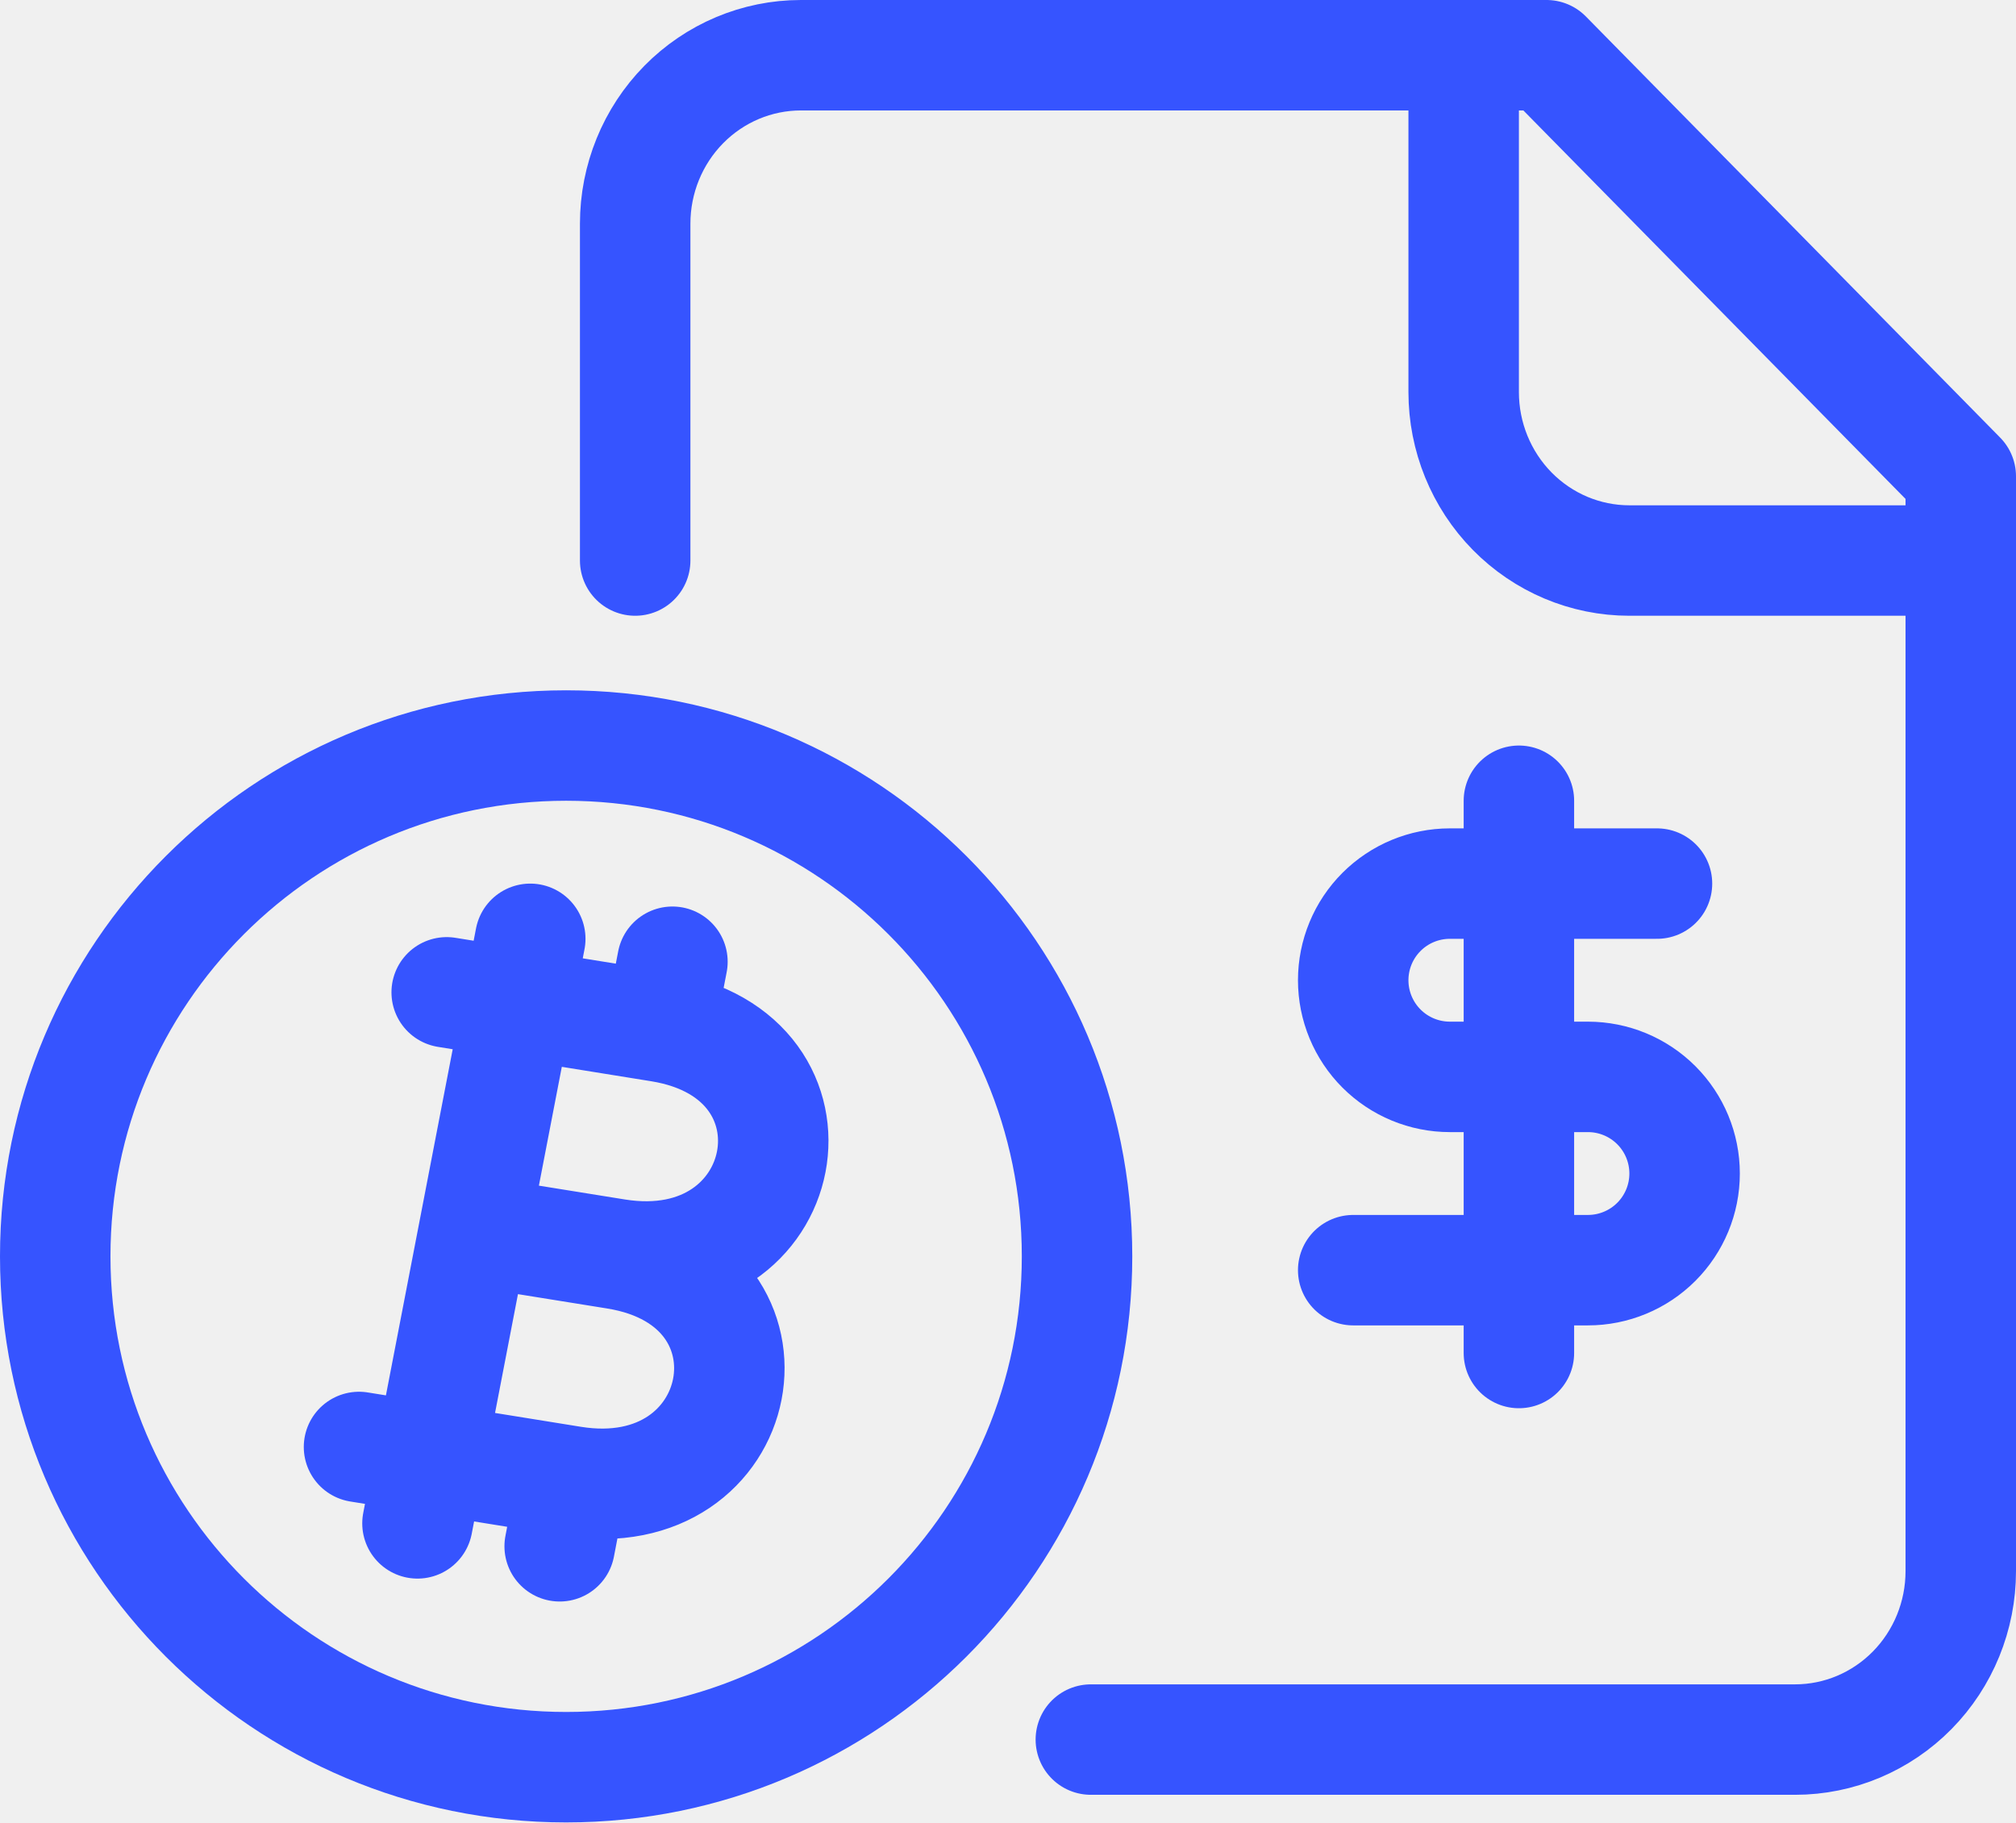
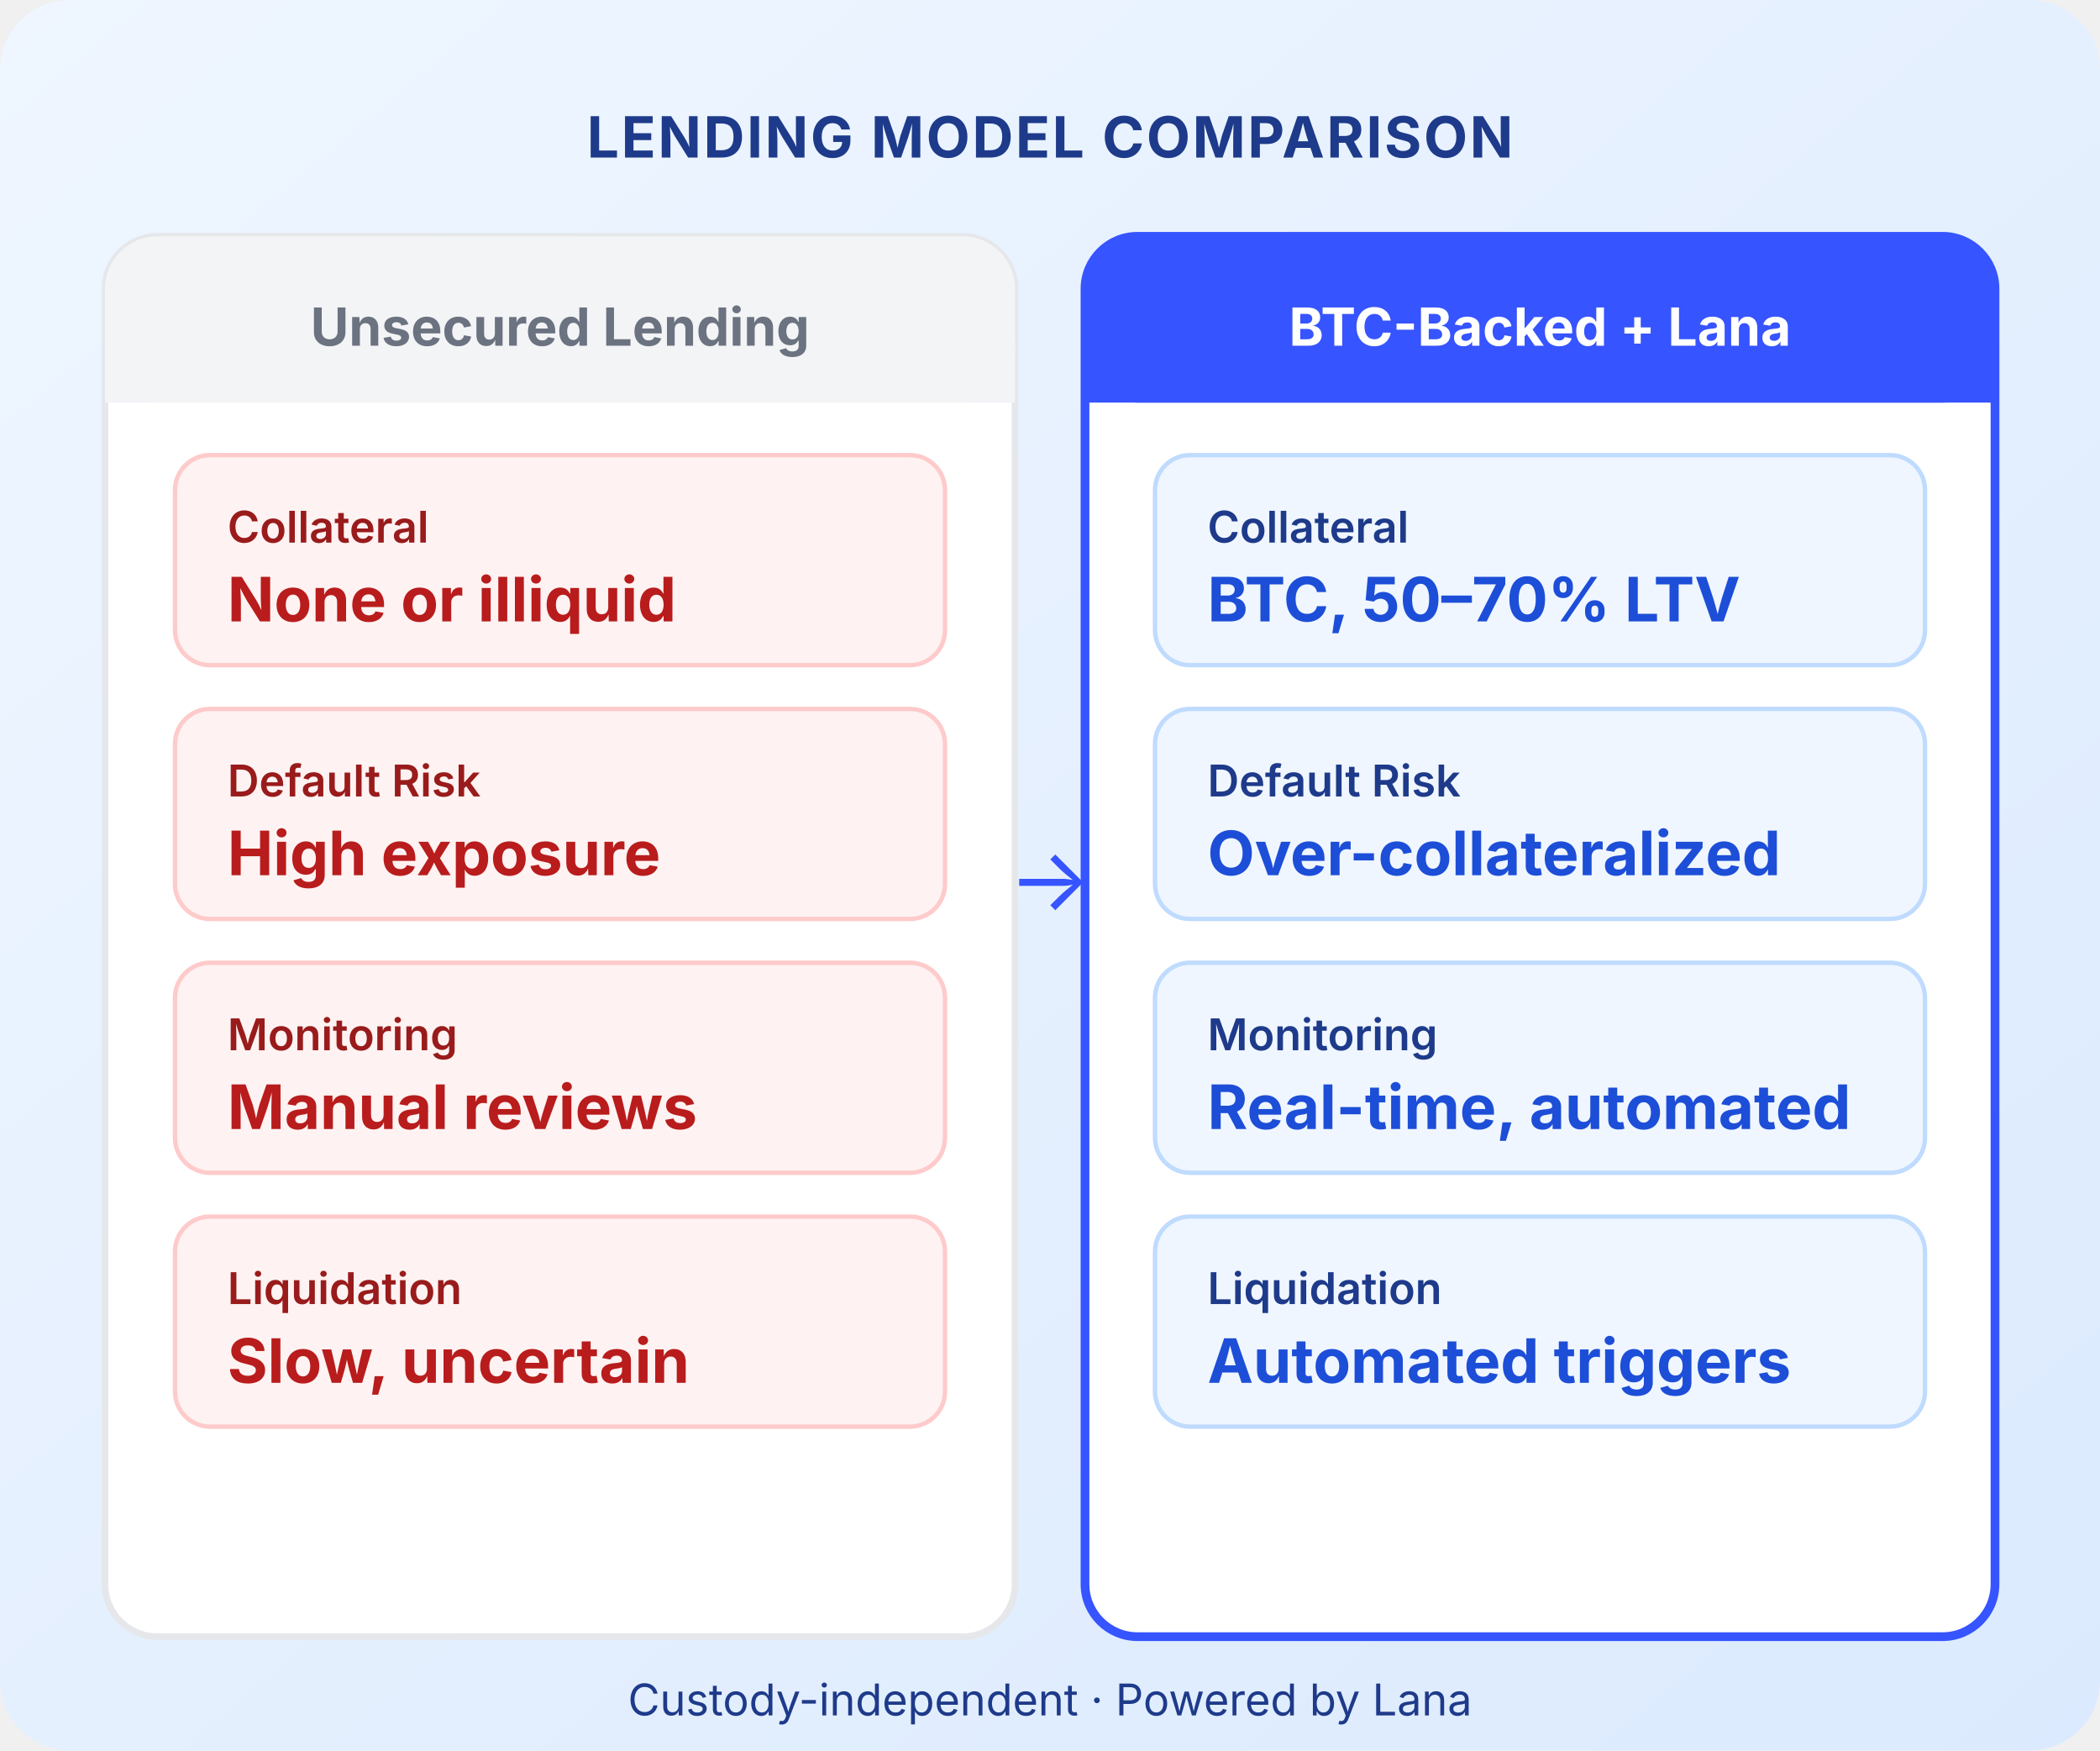
- <svg xmlns="http://www.w3.org/2000/svg" width="73" height="66" viewBox="0 0 73 66" fill="none">
-   <path d="M39.5 63H65C66.591 63 68.117 62.357 69.243 61.213C70.368 60.069 71 58.518 71 56.9V17.25L56 2H29C27.409 2 25.883 2.643 24.757 3.787C23.632 4.931 23 6.482 23 8.1V20.3M53 2V14.2C53 15.818 53.632 17.369 54.757 18.513C55.883 19.657 57.409 20.3 59 20.3H71" stroke="#3654FF" stroke-width="4" stroke-linecap="round" stroke-linejoin="round" />
-   <path d="M55 29V49M60 32H52.5C51.572 32 50.681 32.369 50.025 33.025C49.369 33.681 49 34.572 49 35.5C49 36.428 49.369 37.319 50.025 37.975C50.681 38.631 51.572 39 52.5 39H57.5C58.428 39 59.319 39.369 59.975 40.025C60.631 40.681 61 41.572 61 42.5C61 43.428 60.631 44.319 59.975 44.975C59.319 45.631 58.428 46 57.5 46H49" stroke="#3654FF" stroke-width="4" stroke-linecap="round" stroke-linejoin="round" />
-   <circle cx="20.5" cy="45.5" r="18.5" stroke="#3654FF" stroke-width="4" />
-   <path d="M20.718 53.647C27.151 54.684 28.74 46.452 22.307 45.414M20.718 53.647L13 52.403M20.718 53.647L20.266 56M17.16 44.586L22.308 45.414C28.741 46.452 30.33 38.219 23.895 37.183L16.175 35.938M23.894 37.183L24.349 34.83M15.117 55.17L19.201 34" stroke="#3654FF" stroke-width="4" stroke-linecap="round" stroke-linejoin="round" />
+ <svg xmlns="http://www.w3.org/2000/svg" viewBox="0 0 480 400" width="480" height="400">
+   <defs>
+     <linearGradient id="bgG" x1="0%" y1="0%" x2="100%" y2="100%">
+       <stop offset="0%" style="stop-color:#eff6ff;stop-opacity:1" />
+       <stop offset="100%" style="stop-color:#dbeafe;stop-opacity:1" />
+     </linearGradient>
+   </defs>
+   <rect width="480" height="400" rx="16" fill="url(#bgG)" />
+   <text x="240" y="36" text-anchor="middle" fill="#1e3a8a" font-family="Inter, system-ui, sans-serif" font-size="13" font-weight="700" letter-spacing="0.5">LENDING MODEL COMPARISON</text>
+   <rect x="24" y="54" width="208" height="320" rx="12" fill="white" stroke="#e5e7eb" stroke-width="1.5" />
+   <rect x="24" y="54" width="208" height="38" rx="12" fill="#f3f4f6" />
+   <rect x="24" y="78" width="208" height="14" fill="#f3f4f6" />
+   <text x="128" y="79" text-anchor="middle" fill="#6b7280" font-family="Inter, system-ui, sans-serif" font-size="12" font-weight="700">Unsecured Lending</text>
+   <rect x="40" y="104" width="176" height="48" rx="8" fill="#fef2f2" stroke="#fecaca" stroke-width="1" />
+   <text x="52" y="124" fill="#991b1b" font-family="Inter, system-ui, sans-serif" font-size="10" font-weight="600">Collateral</text>
+   <text x="52" y="142" fill="#b91c1c" font-family="Inter, system-ui, sans-serif" font-size="14" font-weight="700">None or illiquid</text>
+   <rect x="40" y="162" width="176" height="48" rx="8" fill="#fef2f2" stroke="#fecaca" stroke-width="1" />
+   <text x="52" y="182" fill="#991b1b" font-family="Inter, system-ui, sans-serif" font-size="10" font-weight="600">Default Risk</text>
+   <text x="52" y="200" fill="#b91c1c" font-family="Inter, system-ui, sans-serif" font-size="14" font-weight="700">High exposure</text>
+   <rect x="40" y="220" width="176" height="48" rx="8" fill="#fef2f2" stroke="#fecaca" stroke-width="1" />
+   <text x="52" y="240" fill="#991b1b" font-family="Inter, system-ui, sans-serif" font-size="10" font-weight="600">Monitoring</text>
+   <text x="52" y="258" fill="#b91c1c" font-family="Inter, system-ui, sans-serif" font-size="14" font-weight="700">Manual reviews</text>
+   <rect x="40" y="278" width="176" height="48" rx="8" fill="#fef2f2" stroke="#fecaca" stroke-width="1" />
+   <text x="52" y="298" fill="#991b1b" font-family="Inter, system-ui, sans-serif" font-size="10" font-weight="600">Liquidation</text>
+   <text x="52" y="316" fill="#b91c1c" font-family="Inter, system-ui, sans-serif" font-size="14" font-weight="700">Slow, uncertain</text>
+   <text x="240" y="208" text-anchor="middle" fill="#3654FF" font-family="Inter, system-ui, sans-serif" font-size="20">→</text>
+   <rect x="248" y="54" width="208" height="320" rx="12" fill="white" stroke="#3654FF" stroke-width="2" />
+   <rect x="248" y="54" width="208" height="38" rx="12" fill="#3654FF" />
+   <rect x="248" y="78" width="208" height="14" fill="#3654FF" />
+   <text x="352" y="79" text-anchor="middle" fill="white" font-family="Inter, system-ui, sans-serif" font-size="12" font-weight="700">BTC-Backed + Lana</text>
+   <rect x="264" y="104" width="176" height="48" rx="8" fill="#eff6ff" stroke="#bfdbfe" stroke-width="1" />
+   <text x="276" y="124" fill="#1e3a8a" font-family="Inter, system-ui, sans-serif" font-size="10" font-weight="600">Collateral</text>
+   <text x="276" y="142" fill="#1d4ed8" font-family="Inter, system-ui, sans-serif" font-size="14" font-weight="700">BTC, 50–70% LTV</text>
+   <rect x="264" y="162" width="176" height="48" rx="8" fill="#eff6ff" stroke="#bfdbfe" stroke-width="1" />
+   <text x="276" y="182" fill="#1e3a8a" font-family="Inter, system-ui, sans-serif" font-size="10" font-weight="600">Default Risk</text>
+   <text x="276" y="200" fill="#1d4ed8" font-family="Inter, system-ui, sans-serif" font-size="14" font-weight="700">Over-collateralized</text>
+   <rect x="264" y="220" width="176" height="48" rx="8" fill="#eff6ff" stroke="#bfdbfe" stroke-width="1" />
+   <text x="276" y="240" fill="#1e3a8a" font-family="Inter, system-ui, sans-serif" font-size="10" font-weight="600">Monitoring</text>
+   <text x="276" y="258" fill="#1d4ed8" font-family="Inter, system-ui, sans-serif" font-size="14" font-weight="700">Real-time, automated</text>
+   <rect x="264" y="278" width="176" height="48" rx="8" fill="#eff6ff" stroke="#bfdbfe" stroke-width="1" />
+   <text x="276" y="298" fill="#1e3a8a" font-family="Inter, system-ui, sans-serif" font-size="10" font-weight="600">Liquidation</text>
+   <text x="276" y="316" fill="#1d4ed8" font-family="Inter, system-ui, sans-serif" font-size="14" font-weight="700">Automated triggers</text>
+   <text x="240" y="392" text-anchor="middle" fill="#1e3a8a" font-family="Inter, system-ui, sans-serif" font-size="10">Custody-independent · Powered by Lana</text>
</svg>
